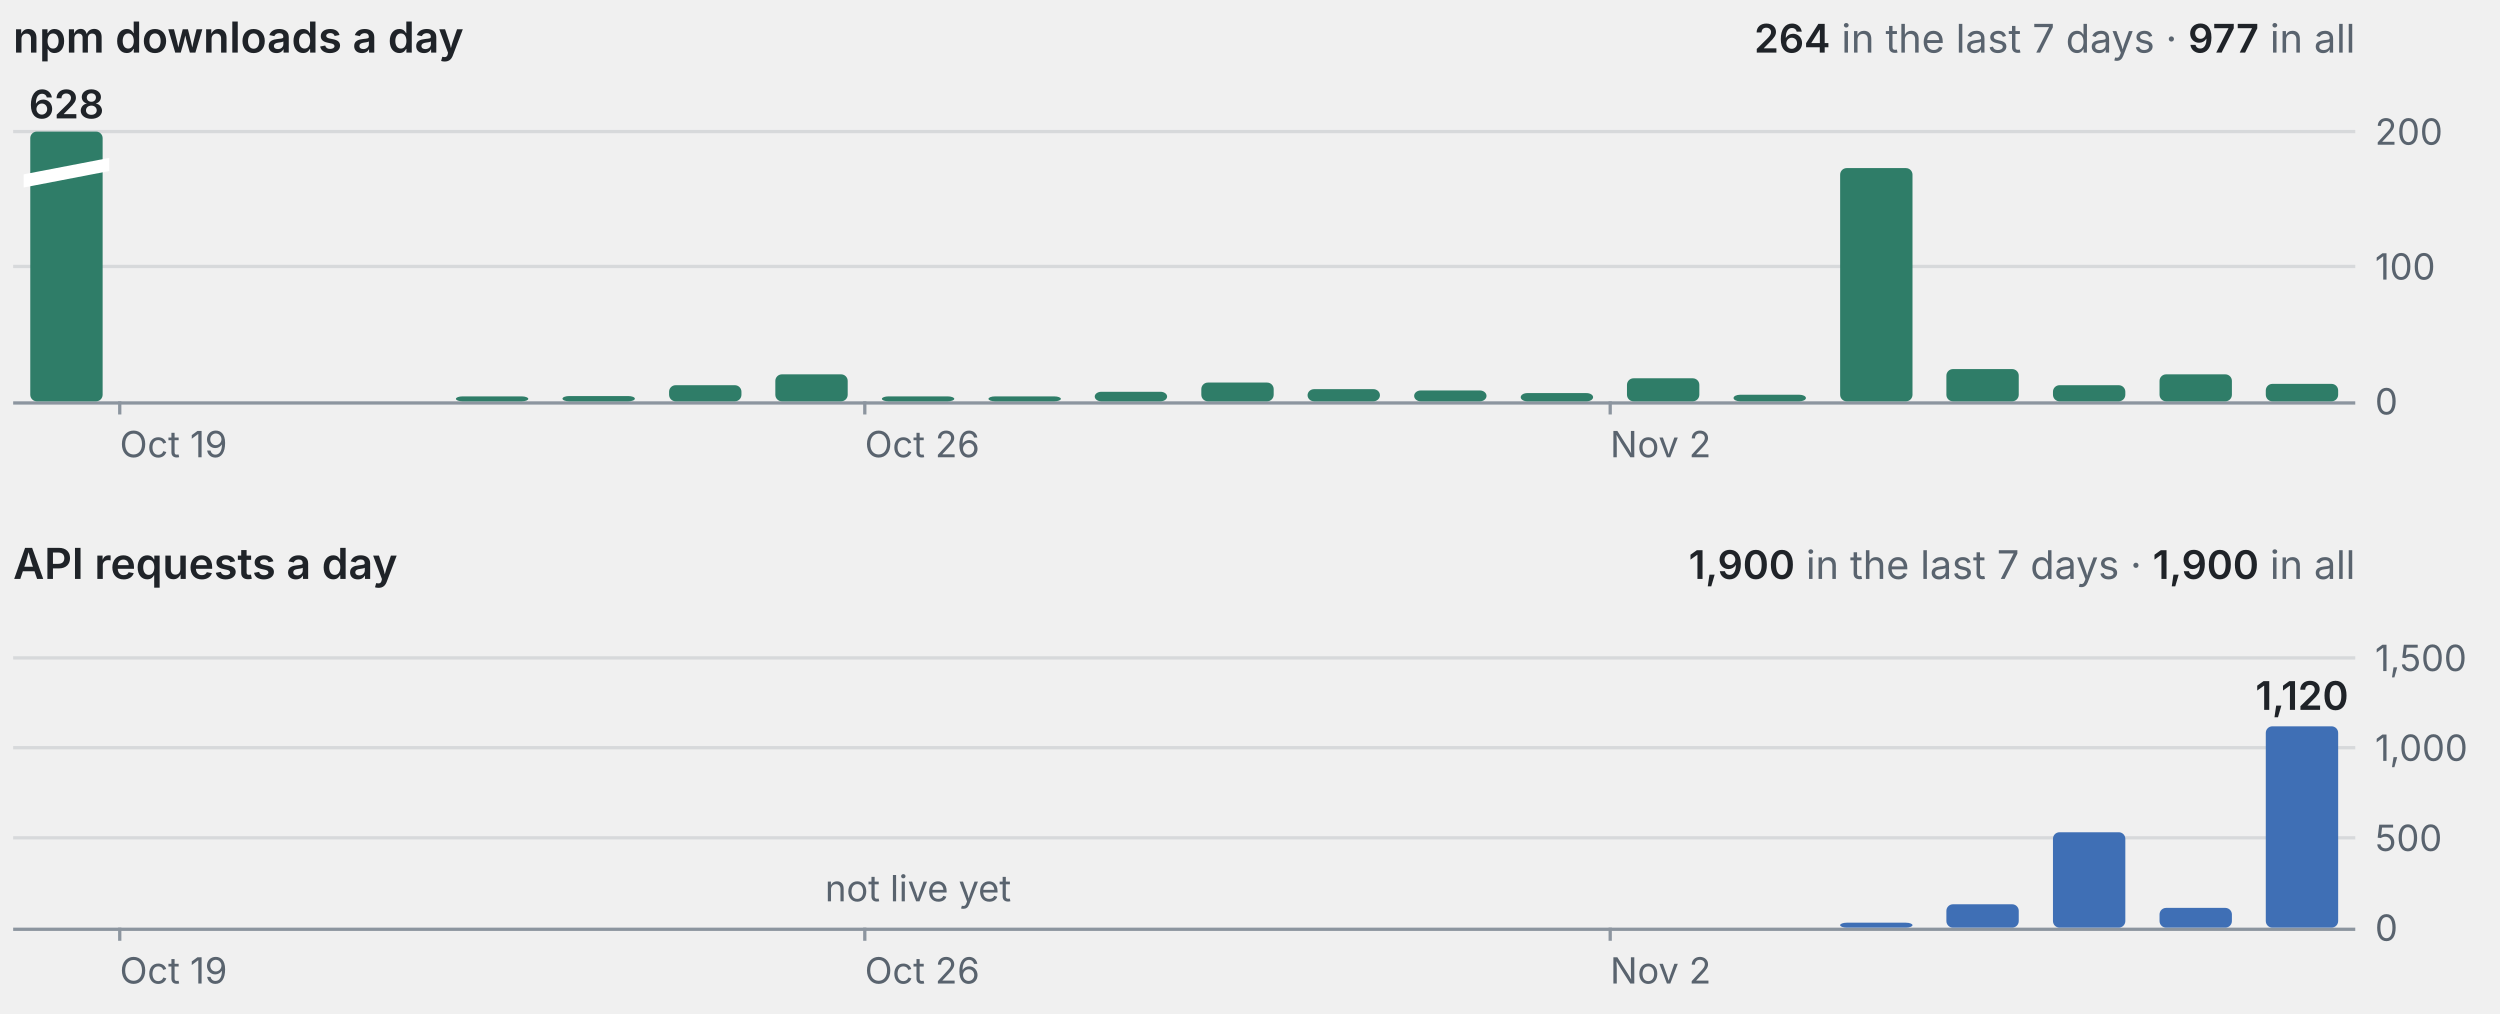
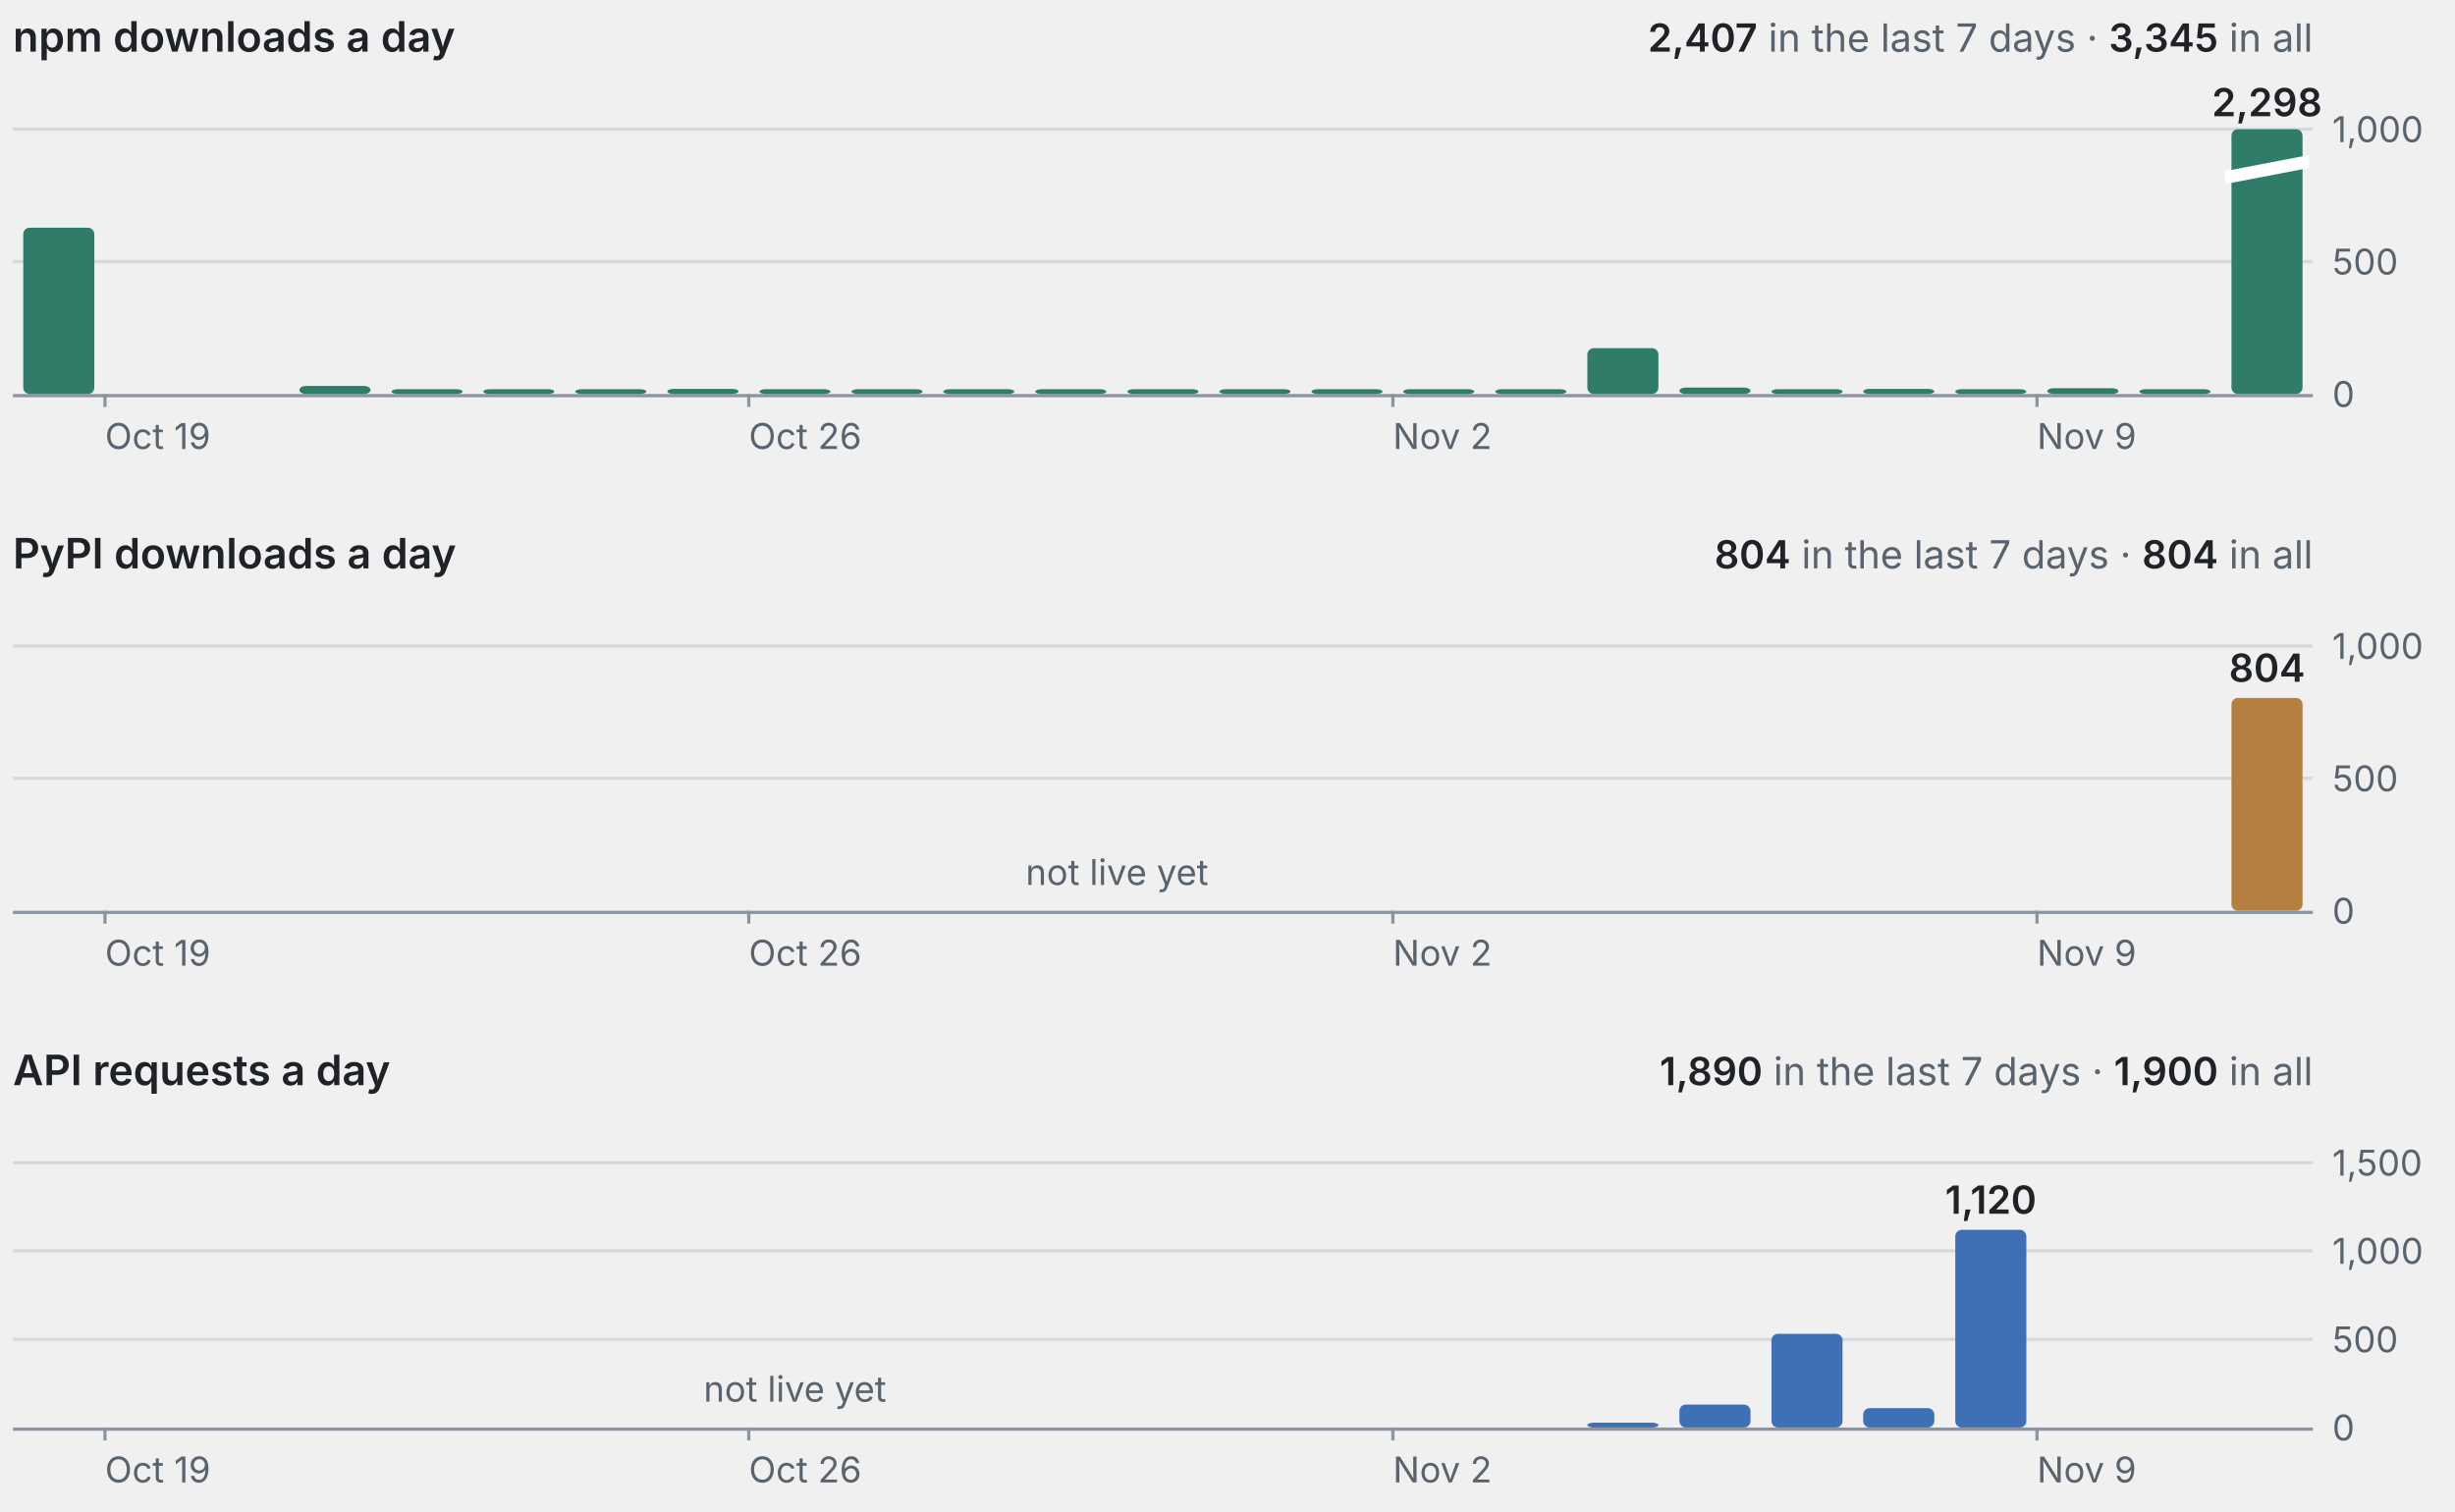
- <svg xmlns="http://www.w3.org/2000/svg" width="760" height="308" viewBox="0 0 760 308" role="img" aria-label="Usage, a day: npm downloads and API requests, to 2026-11-08">
+ <svg xmlns="http://www.w3.org/2000/svg" width="760" height="468" viewBox="0 0 760 468" role="img" aria-label="Usage, a day: npm downloads, PyPI downloads and API requests, to 2026-11-11">
  <style>
text{font-family:system-ui,-apple-system,"Segoe UI",sans-serif}
.t{font-size:13px;font-weight:600;fill:#1f2328}.s{font-size:12px;fill:#59636e}.v{font-size:12px;font-weight:600;fill:#1f2328}
.m{font-size:11px;fill:#59636e}.a{stroke:#8c959f}.g{stroke:#8c959f;stroke-opacity:.25}
- .n{fill:#2f7d68}.p{fill:#3f6fb5}.b{fill:#ffffff}
- @media (prefers-color-scheme:dark){.t,.v{fill:#e6edf3}.s,.m{fill:#9198a1}.a{stroke:#656c76}.g{stroke:#656c76;stroke-opacity:.4}.n{fill:#3fa58a}.p{fill:#5b8fd9}.b{fill:#0d1117}}
+ .n{fill:#2f7d68}.y{fill:#b5803f}.p{fill:#3f6fb5}.b{fill:#ffffff}
+ @media (prefers-color-scheme:dark){.t,.v{fill:#e6edf3}.s,.m{fill:#9198a1}.a{stroke:#656c76}.g{stroke:#656c76;stroke-opacity:.4}.n{fill:#3fa58a}.y{fill:#d9a55b}.p{fill:#5b8fd9}.b{fill:#0d1117}}
</style>
  <text x="4" y="16" class="t">npm downloads a day</text>
  <text x="716" y="16" class="s" text-anchor="end">
-     <tspan class="v">264</tspan> in the last 7 days · <tspan class="v">977</tspan> in all</text>
+     <tspan class="v">2,407</tspan> in the last 7 days · <tspan class="v">3,345</tspan> in all</text>
  <line x1="4" y1="81.0" x2="716" y2="81.0" class="g" />
-   <text x="722" y="85.0" class="m">100</text>
+   <text x="722" y="85.0" class="m">500</text>
  <line x1="4" y1="40.0" x2="716" y2="40.0" class="g" />
-   <text x="722" y="44.0" class="m">200</text>
+   <text x="722" y="44.0" class="m">1,000</text>
  <line x1="4" y1="122.5" x2="716" y2="122.5" class="a" />
  <text x="722" y="126" class="m">0</text>
-   <rect x="9.2" y="40.0" width="22.0" height="82.0" rx="2.0" class="n" />
-   <path d="M7.2 53 l26 -5 v4 l-26 5z" class="b" />
-   <text x="20.2" y="36" class="v" text-anchor="middle">628</text>
-   <rect x="138.6" y="120.5" width="22.0" height="1.5" rx="2.0" class="n" />
-   <rect x="171.0" y="120.4" width="22.0" height="1.6" rx="2.0" class="n" />
-   <rect x="203.4" y="117.1" width="22.0" height="4.9" rx="2.0" class="n" />
-   <rect x="235.7" y="113.8" width="22.0" height="8.2" rx="2.0" class="n" />
-   <rect x="268.1" y="120.5" width="22.0" height="1.5" rx="2.0" class="n" />
-   <rect x="300.5" y="120.5" width="22.0" height="1.5" rx="2.0" class="n" />
-   <rect x="332.8" y="119.1" width="22.0" height="2.9" rx="2.0" class="n" />
-   <rect x="365.2" y="116.3" width="22.0" height="5.7" rx="2.0" class="n" />
-   <rect x="397.5" y="118.3" width="22.0" height="3.7" rx="2.0" class="n" />
-   <rect x="429.9" y="118.7" width="22.0" height="3.3" rx="2.0" class="n" />
-   <rect x="462.3" y="119.5" width="22.0" height="2.5" rx="2.0" class="n" />
-   <rect x="494.6" y="115.0" width="22.0" height="7.0" rx="2.0" class="n" />
-   <rect x="527.0" y="120.0" width="22.0" height="2.0" rx="2.0" class="n" />
-   <rect x="559.4" y="51.1" width="22.0" height="70.9" rx="2.0" class="n" />
-   <rect x="591.7" y="112.2" width="22.0" height="9.8" rx="2.0" class="n" />
-   <rect x="624.1" y="117.1" width="22.0" height="4.9" rx="2.0" class="n" />
-   <rect x="656.5" y="113.8" width="22.0" height="8.2" rx="2.0" class="n" />
-   <rect x="688.8" y="116.7" width="22.0" height="5.3" rx="2.0" class="n" />
-   <line x1="36.4" y1="122" x2="36.4" y2="126" class="a" />
-   <text x="36.4" y="139" class="m">Oct 19</text>
-   <line x1="262.9" y1="122" x2="262.9" y2="126" class="a" />
-   <text x="262.9" y="139" class="m">Oct 26</text>
-   <line x1="489.5" y1="122" x2="489.5" y2="126" class="a" />
-   <text x="489.5" y="139" class="m">Nov 2</text>
-   <text x="4" y="176" class="t">API requests a day</text>
+   <rect x="7.2" y="70.5" width="22.0" height="51.5" rx="2.0" class="n" />
+   <rect x="92.7" y="119.5" width="22.0" height="2.5" rx="2.0" class="n" />
+   <rect x="121.2" y="120.5" width="22.0" height="1.5" rx="2.0" class="n" />
+   <rect x="149.6" y="120.5" width="22.0" height="1.5" rx="2.0" class="n" />
+   <rect x="178.1" y="120.5" width="22.0" height="1.5" rx="2.0" class="n" />
+   <rect x="206.6" y="120.4" width="22.0" height="1.6" rx="2.0" class="n" />
+   <rect x="235.1" y="120.5" width="22.0" height="1.5" rx="2.0" class="n" />
+   <rect x="263.6" y="120.5" width="22.0" height="1.5" rx="2.0" class="n" />
+   <rect x="292.0" y="120.5" width="22.0" height="1.5" rx="2.0" class="n" />
+   <rect x="320.5" y="120.5" width="22.0" height="1.5" rx="2.0" class="n" />
+   <rect x="349.0" y="120.5" width="22.0" height="1.5" rx="2.0" class="n" />
+   <rect x="377.5" y="120.5" width="22.0" height="1.5" rx="2.0" class="n" />
+   <rect x="406.0" y="120.5" width="22.0" height="1.5" rx="2.0" class="n" />
+   <rect x="434.4" y="120.5" width="22.0" height="1.5" rx="2.0" class="n" />
+   <rect x="462.9" y="120.5" width="22.0" height="1.5" rx="2.0" class="n" />
+   <rect x="491.4" y="107.8" width="22.0" height="14.2" rx="2.0" class="n" />
+   <rect x="519.9" y="120.0" width="22.0" height="2.0" rx="2.0" class="n" />
+   <rect x="548.4" y="120.5" width="22.0" height="1.5" rx="2.0" class="n" />
+   <rect x="576.8" y="120.4" width="22.0" height="1.6" rx="2.0" class="n" />
+   <rect x="605.3" y="120.5" width="22.0" height="1.5" rx="2.0" class="n" />
+   <rect x="633.8" y="120.2" width="22.0" height="1.8" rx="2.0" class="n" />
+   <rect x="662.3" y="120.5" width="22.0" height="1.5" rx="2.0" class="n" />
+   <rect x="690.8" y="40.0" width="22.0" height="82.0" rx="2.0" class="n" />
+   <path d="M688.8 53 l26 -5 v4 l-26 5z" class="b" />
+   <text x="701.8" y="36" class="v" text-anchor="middle">2,298</text>
+   <line x1="32.5" y1="122" x2="32.5" y2="126" class="a" />
+   <text x="32.5" y="139" class="m">Oct 19</text>
+   <line x1="231.8" y1="122" x2="231.8" y2="126" class="a" />
+   <text x="231.8" y="139" class="m">Oct 26</text>
+   <line x1="431.2" y1="122" x2="431.2" y2="126" class="a" />
+   <text x="431.2" y="139" class="m">Nov 2</text>
+   <line x1="630.6" y1="122" x2="630.6" y2="126" class="a" />
+   <text x="630.6" y="139" class="m">Nov 9</text>
+   <text x="4" y="176" class="t">PyPI downloads a day</text>
  <text x="716" y="176" class="s" text-anchor="end">
-     <tspan class="v">1,900</tspan> in the last 7 days · <tspan class="v">1,900</tspan> in all</text>
-   <line x1="4" y1="254.7" x2="716" y2="254.7" class="g" />
-   <text x="722" y="258.7" class="m">500</text>
-   <line x1="4" y1="227.3" x2="716" y2="227.3" class="g" />
-   <text x="722" y="231.3" class="m">1,000</text>
+     <tspan class="v">804</tspan> in the last 7 days · <tspan class="v">804</tspan> in all</text>
+   <line x1="4" y1="241.0" x2="716" y2="241.0" class="g" />
+   <text x="722" y="245.0" class="m">500</text>
  <line x1="4" y1="200.0" x2="716" y2="200.0" class="g" />
-   <text x="722" y="204.0" class="m">1,500</text>
+   <text x="722" y="204.0" class="m">1,000</text>
  <line x1="4" y1="282.5" x2="716" y2="282.5" class="a" />
  <text x="722" y="286" class="m">0</text>
-   <rect x="559.4" y="280.5" width="22.0" height="1.5" rx="2.0" class="p" />
-   <rect x="591.7" y="274.9" width="22.0" height="7.1" rx="2.0" class="p" />
-   <rect x="624.1" y="253.0" width="22.0" height="29.0" rx="2.0" class="p" />
-   <rect x="656.5" y="276.0" width="22.0" height="6.0" rx="2.0" class="p" />
-   <rect x="688.8" y="220.8" width="22.0" height="61.2" rx="2.0" class="p" />
-   <text x="699.8" y="215.8" class="v" text-anchor="middle">1,120</text>
-   <text x="279.1" y="274" class="m" text-anchor="middle">not live yet</text>
-   <line x1="36.4" y1="282" x2="36.4" y2="286" class="a" />
-   <text x="36.4" y="299" class="m">Oct 19</text>
-   <line x1="262.9" y1="282" x2="262.9" y2="286" class="a" />
-   <text x="262.9" y="299" class="m">Oct 26</text>
-   <line x1="489.5" y1="282" x2="489.5" y2="286" class="a" />
-   <text x="489.5" y="299" class="m">Nov 2</text>
+   <rect x="690.8" y="216.1" width="22.0" height="65.9" rx="2.0" class="y" />
+   <text x="701.8" y="211.1" class="v" text-anchor="middle">804</text>
+   <text x="345.8" y="274" class="m" text-anchor="middle">not live yet</text>
+   <line x1="32.5" y1="282" x2="32.5" y2="286" class="a" />
+   <text x="32.5" y="299" class="m">Oct 19</text>
+   <line x1="231.8" y1="282" x2="231.8" y2="286" class="a" />
+   <text x="231.8" y="299" class="m">Oct 26</text>
+   <line x1="431.2" y1="282" x2="431.2" y2="286" class="a" />
+   <text x="431.2" y="299" class="m">Nov 2</text>
+   <line x1="630.6" y1="282" x2="630.6" y2="286" class="a" />
+   <text x="630.6" y="299" class="m">Nov 9</text>
+   <text x="4" y="336" class="t">API requests a day</text>
+   <text x="716" y="336" class="s" text-anchor="end">
+     <tspan class="v">1,890</tspan> in the last 7 days · <tspan class="v">1,900</tspan> in all</text>
+   <line x1="4" y1="414.7" x2="716" y2="414.7" class="g" />
+   <text x="722" y="418.7" class="m">500</text>
+   <line x1="4" y1="387.3" x2="716" y2="387.3" class="g" />
+   <text x="722" y="391.3" class="m">1,000</text>
+   <line x1="4" y1="360.0" x2="716" y2="360.0" class="g" />
+   <text x="722" y="364.0" class="m">1,500</text>
+   <line x1="4" y1="442.5" x2="716" y2="442.5" class="a" />
+   <text x="722" y="446" class="m">0</text>
+   <rect x="491.4" y="440.5" width="22.0" height="1.5" rx="2.0" class="p" />
+   <rect x="519.9" y="434.9" width="22.0" height="7.1" rx="2.0" class="p" />
+   <rect x="548.4" y="413.0" width="22.0" height="29.0" rx="2.0" class="p" />
+   <rect x="576.8" y="436.0" width="22.0" height="6.0" rx="2.0" class="p" />
+   <rect x="605.3" y="380.8" width="22.0" height="61.2" rx="2.0" class="p" />
+   <text x="616.3" y="375.8" class="v" text-anchor="middle">1,120</text>
+   <text x="246.1" y="434" class="m" text-anchor="middle">not live yet</text>
+   <line x1="32.5" y1="442" x2="32.5" y2="446" class="a" />
+   <text x="32.5" y="459" class="m">Oct 19</text>
+   <line x1="231.8" y1="442" x2="231.8" y2="446" class="a" />
+   <text x="231.8" y="459" class="m">Oct 26</text>
+   <line x1="431.2" y1="442" x2="431.2" y2="446" class="a" />
+   <text x="431.2" y="459" class="m">Nov 2</text>
+   <line x1="630.6" y1="442" x2="630.6" y2="446" class="a" />
+   <text x="630.6" y="459" class="m">Nov 9</text>
</svg>
